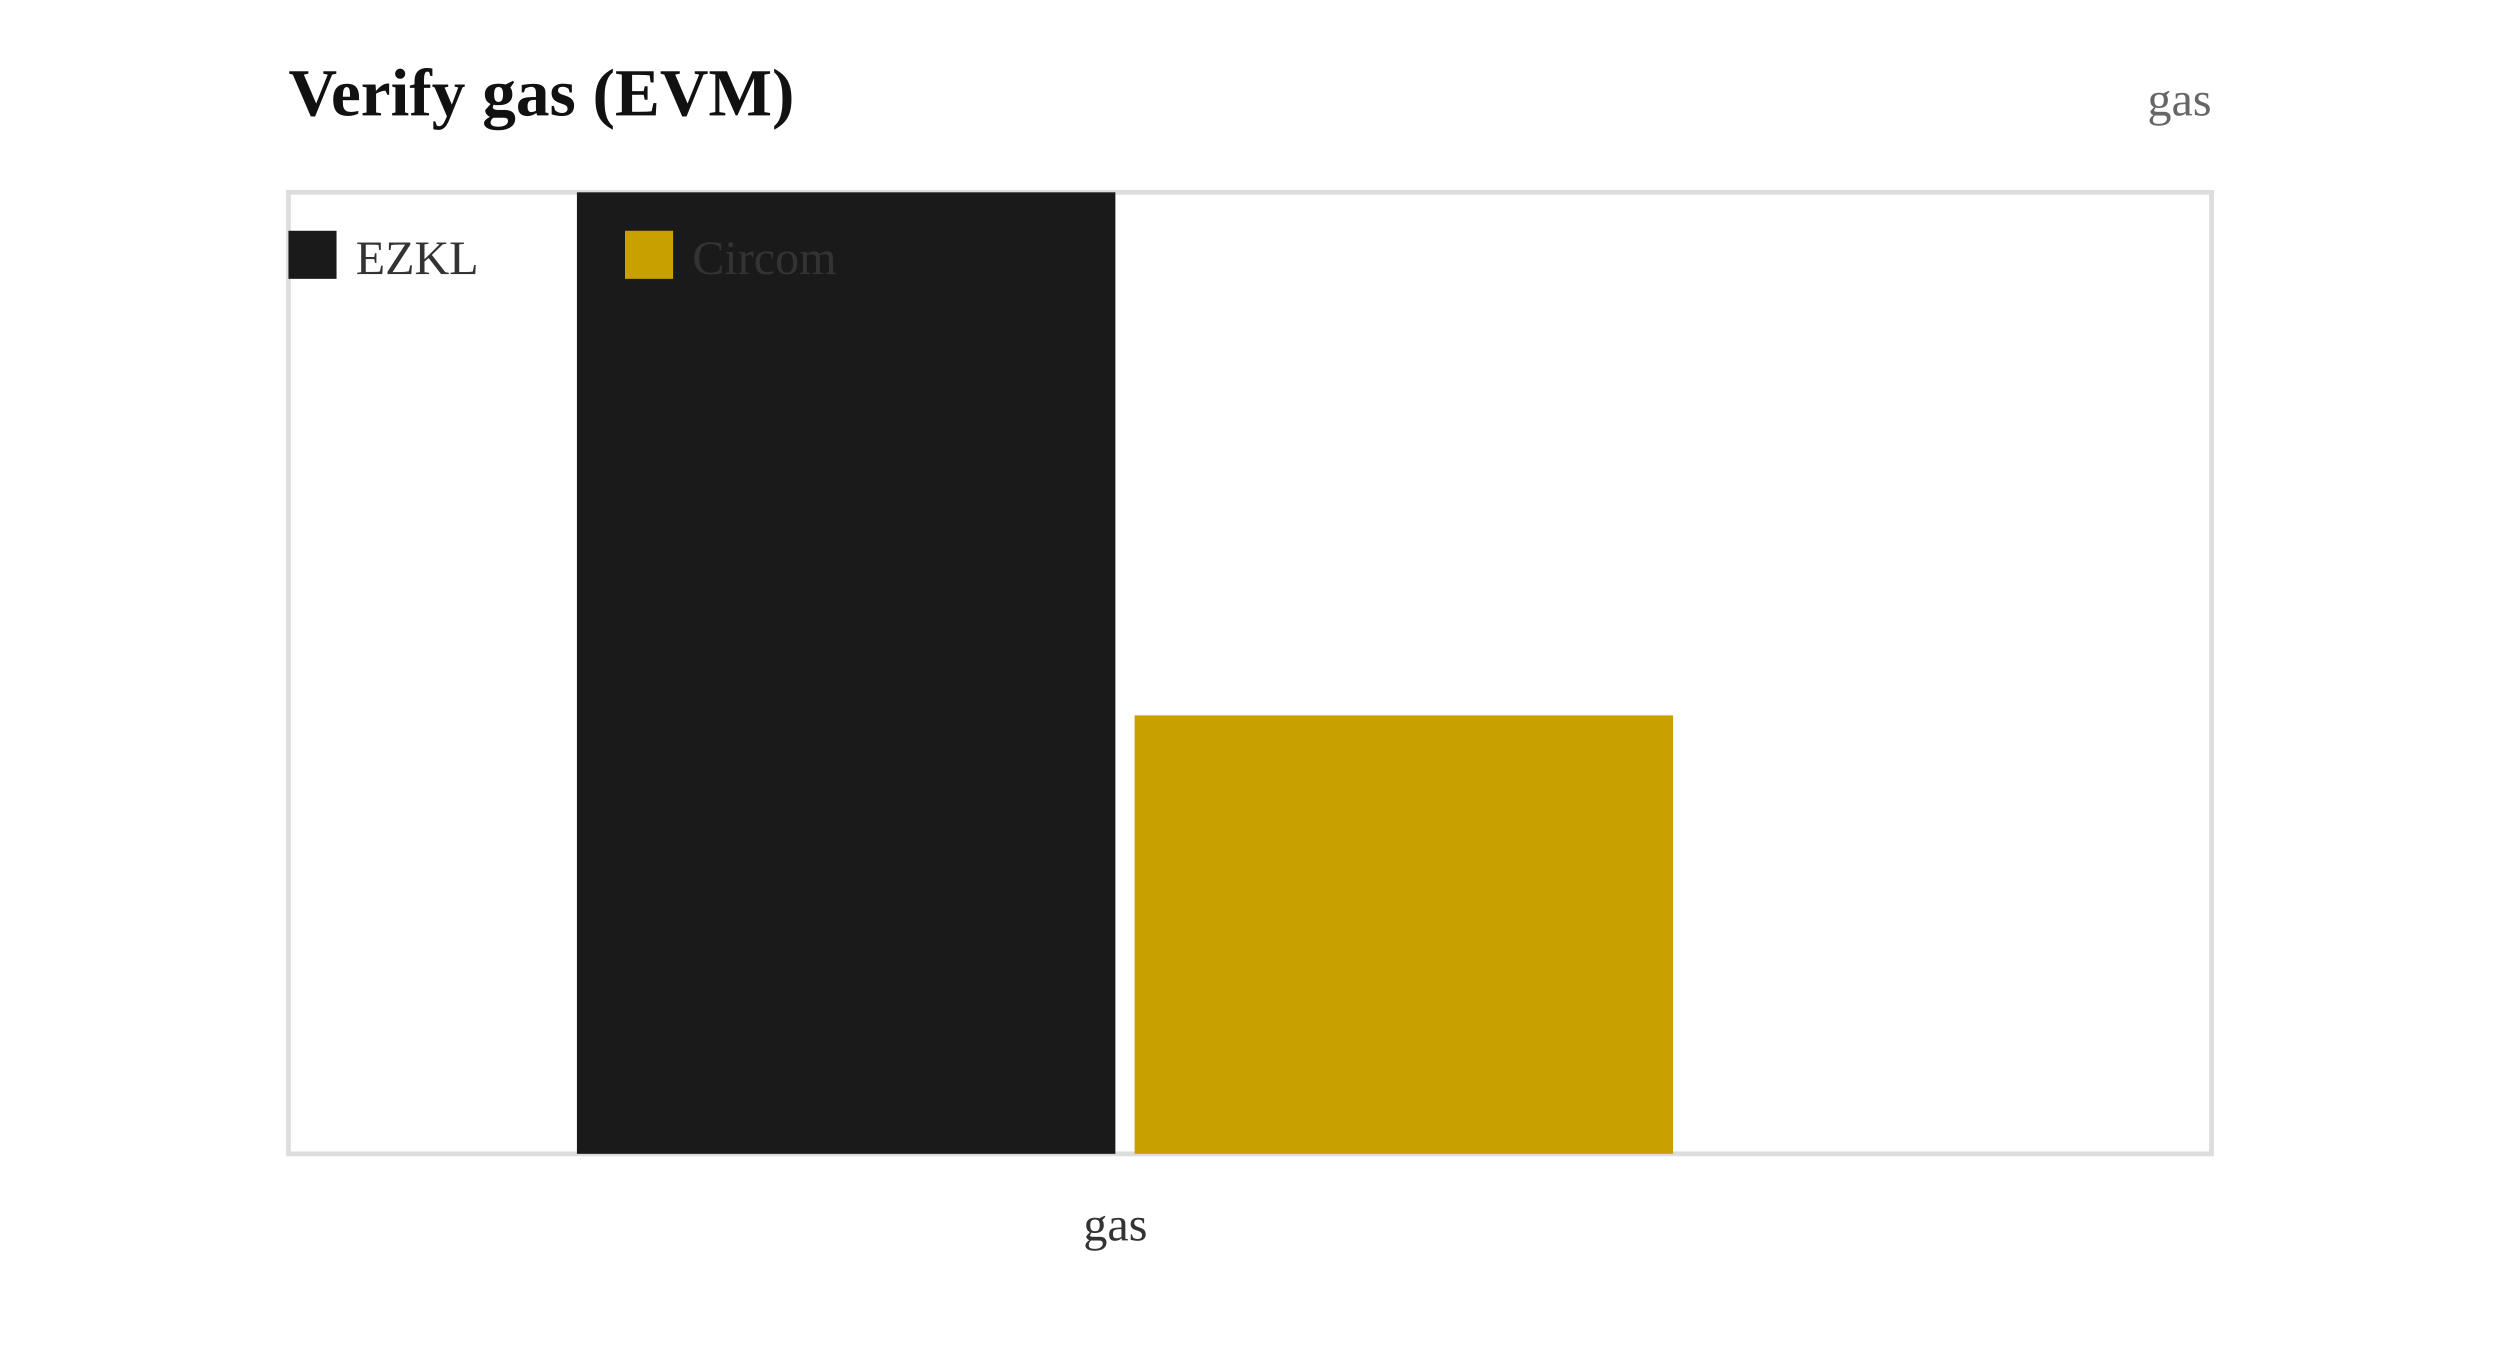
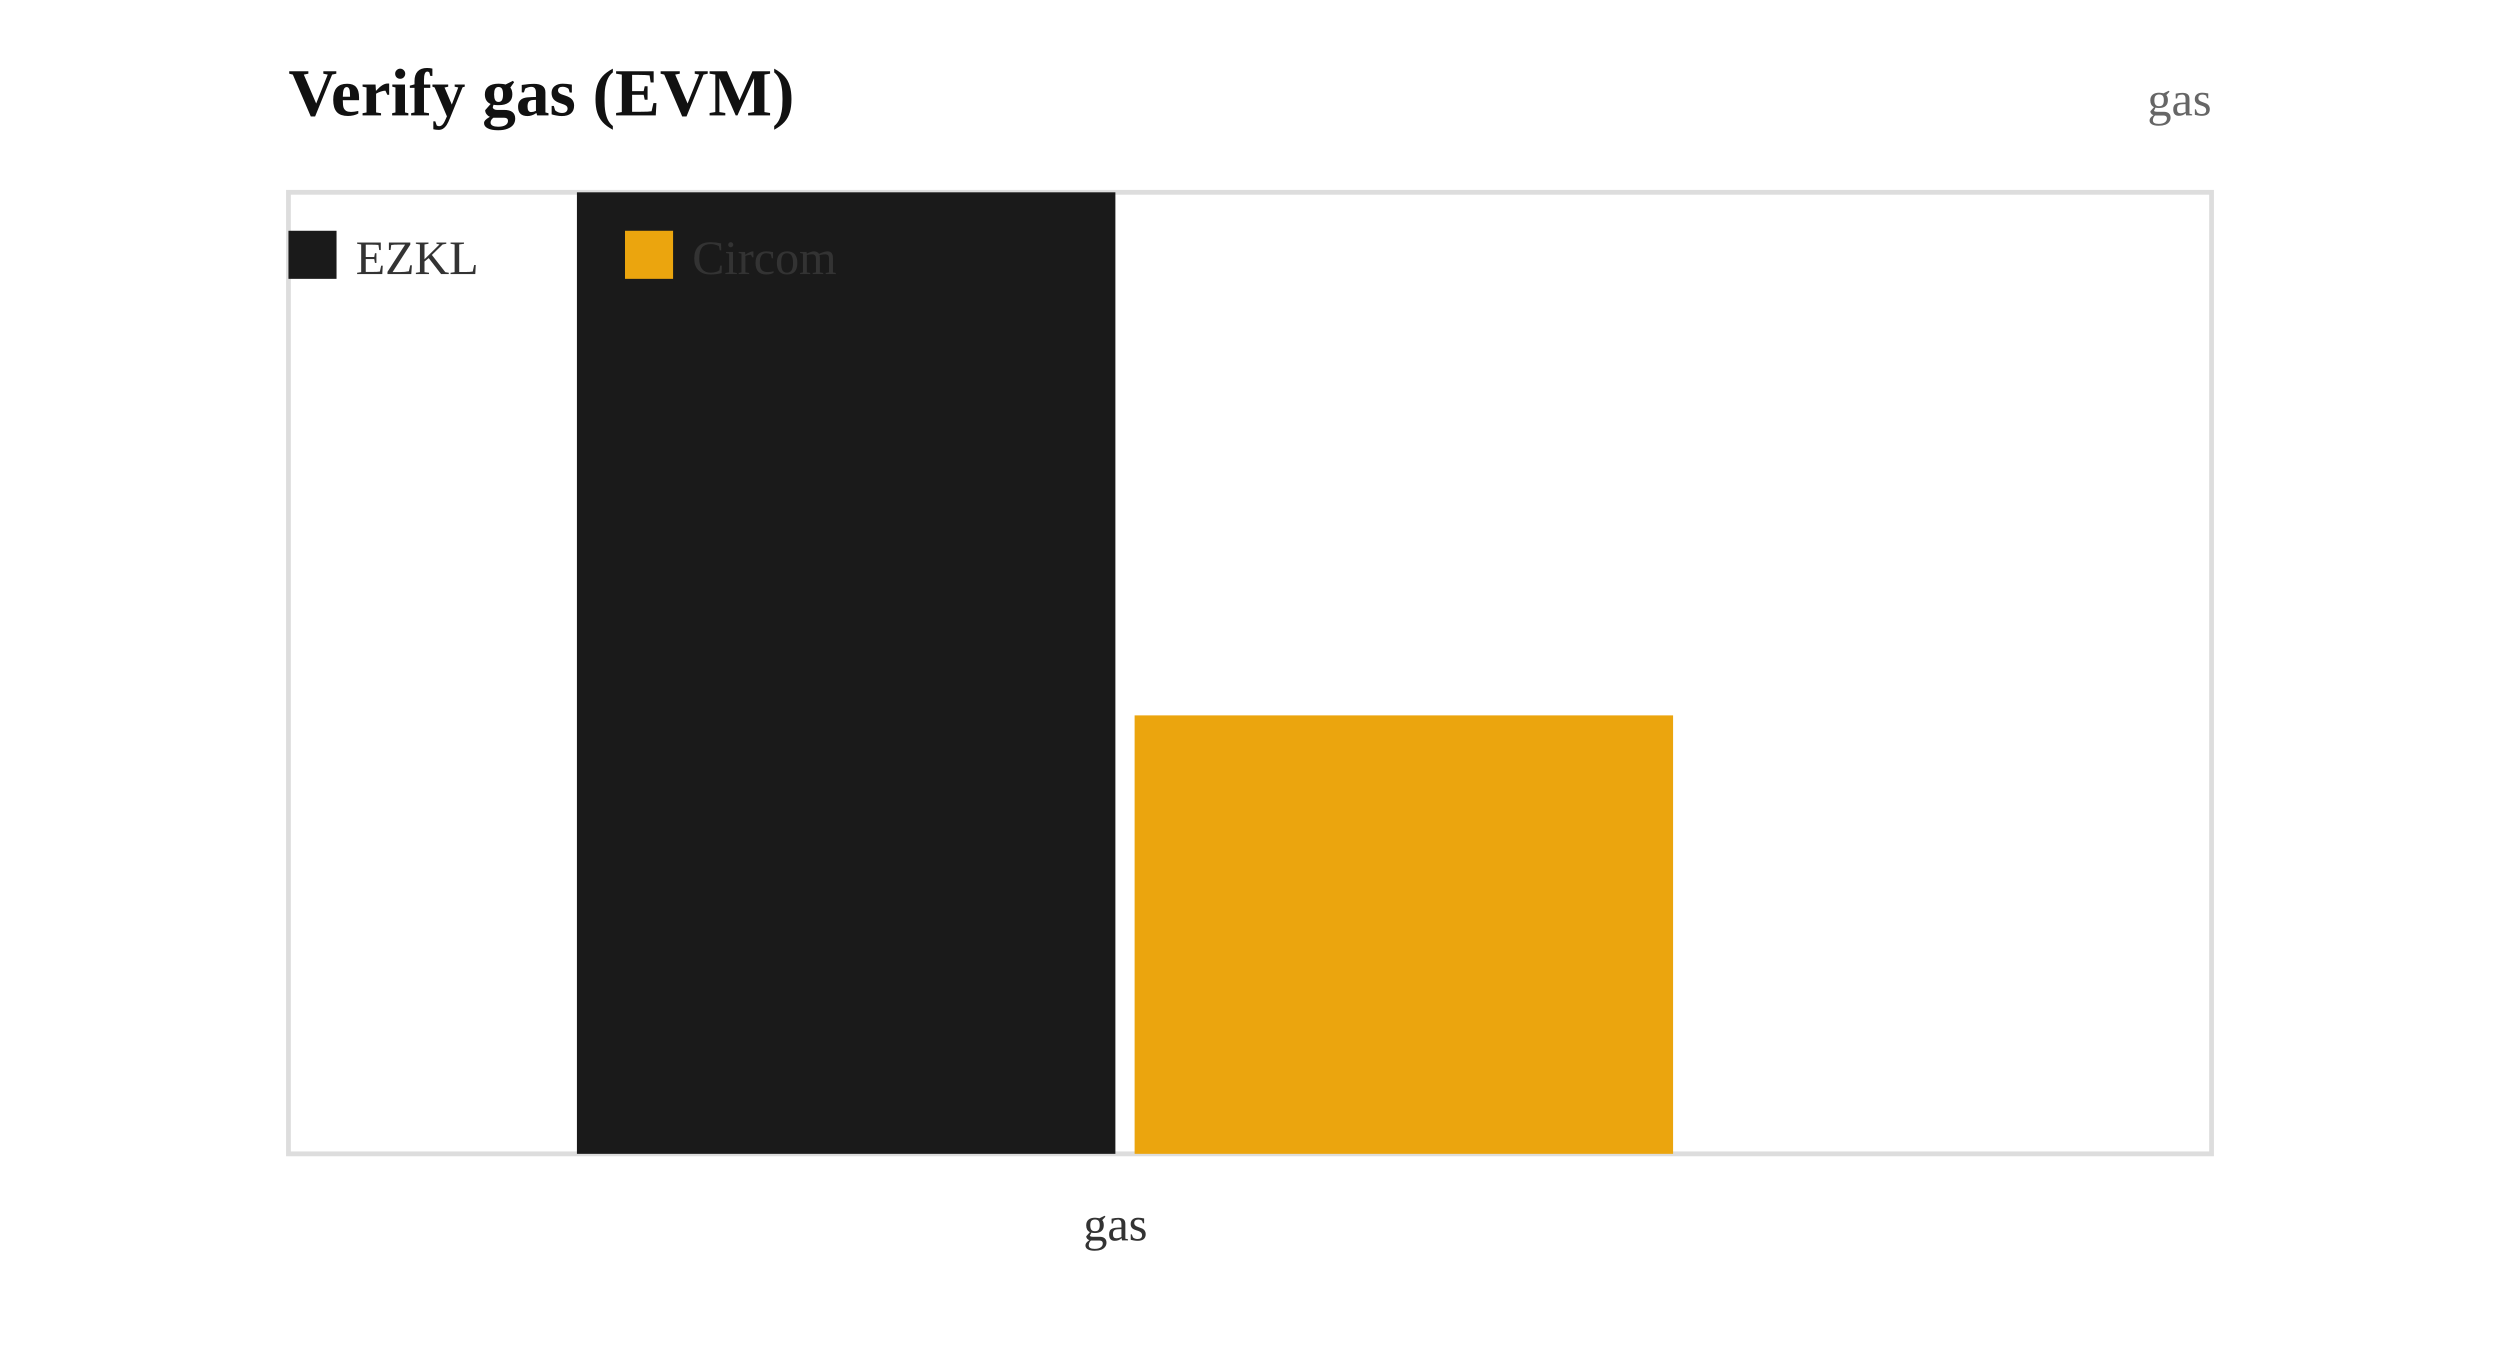
<svg xmlns="http://www.w3.org/2000/svg" width="520" height="280" viewBox="0 0 520 280">
  <text x="60" y="24" font-size="14" font-weight="600" fill="#111">Verify gas (EVM)</text>
  <text x="460" y="24" font-size="10" text-anchor="end" fill="#666">gas</text>
  <rect x="60" y="40" width="400" height="200" fill="none" stroke="#ddd" />
  <rect x="120.0" y="40.0" width="112.0" height="200.0" fill="#1a1a1a" />
-   <rect x="236.0" y="148.8" width="112.0" height="91.2" fill="#c8a000" />
+   <rect x="236.0" y="148.8" width="112.0" height="91.2" fill="#eba50e" />
  <text x="232.0" y="258" font-size="10" text-anchor="middle" fill="#333">gas</text>
  <rect x="60" y="48" width="10" height="10" fill="#1a1a1a" />
  <text x="74" y="57" font-size="10" fill="#333">EZKL</text>
-   <rect x="130" y="48" width="10" height="10" fill="#c8a000" />
+   <rect x="130" y="48" width="10" height="10" fill="#eba50e" />
  <text x="144" y="57" font-size="10" fill="#333">Circom</text>
</svg>
